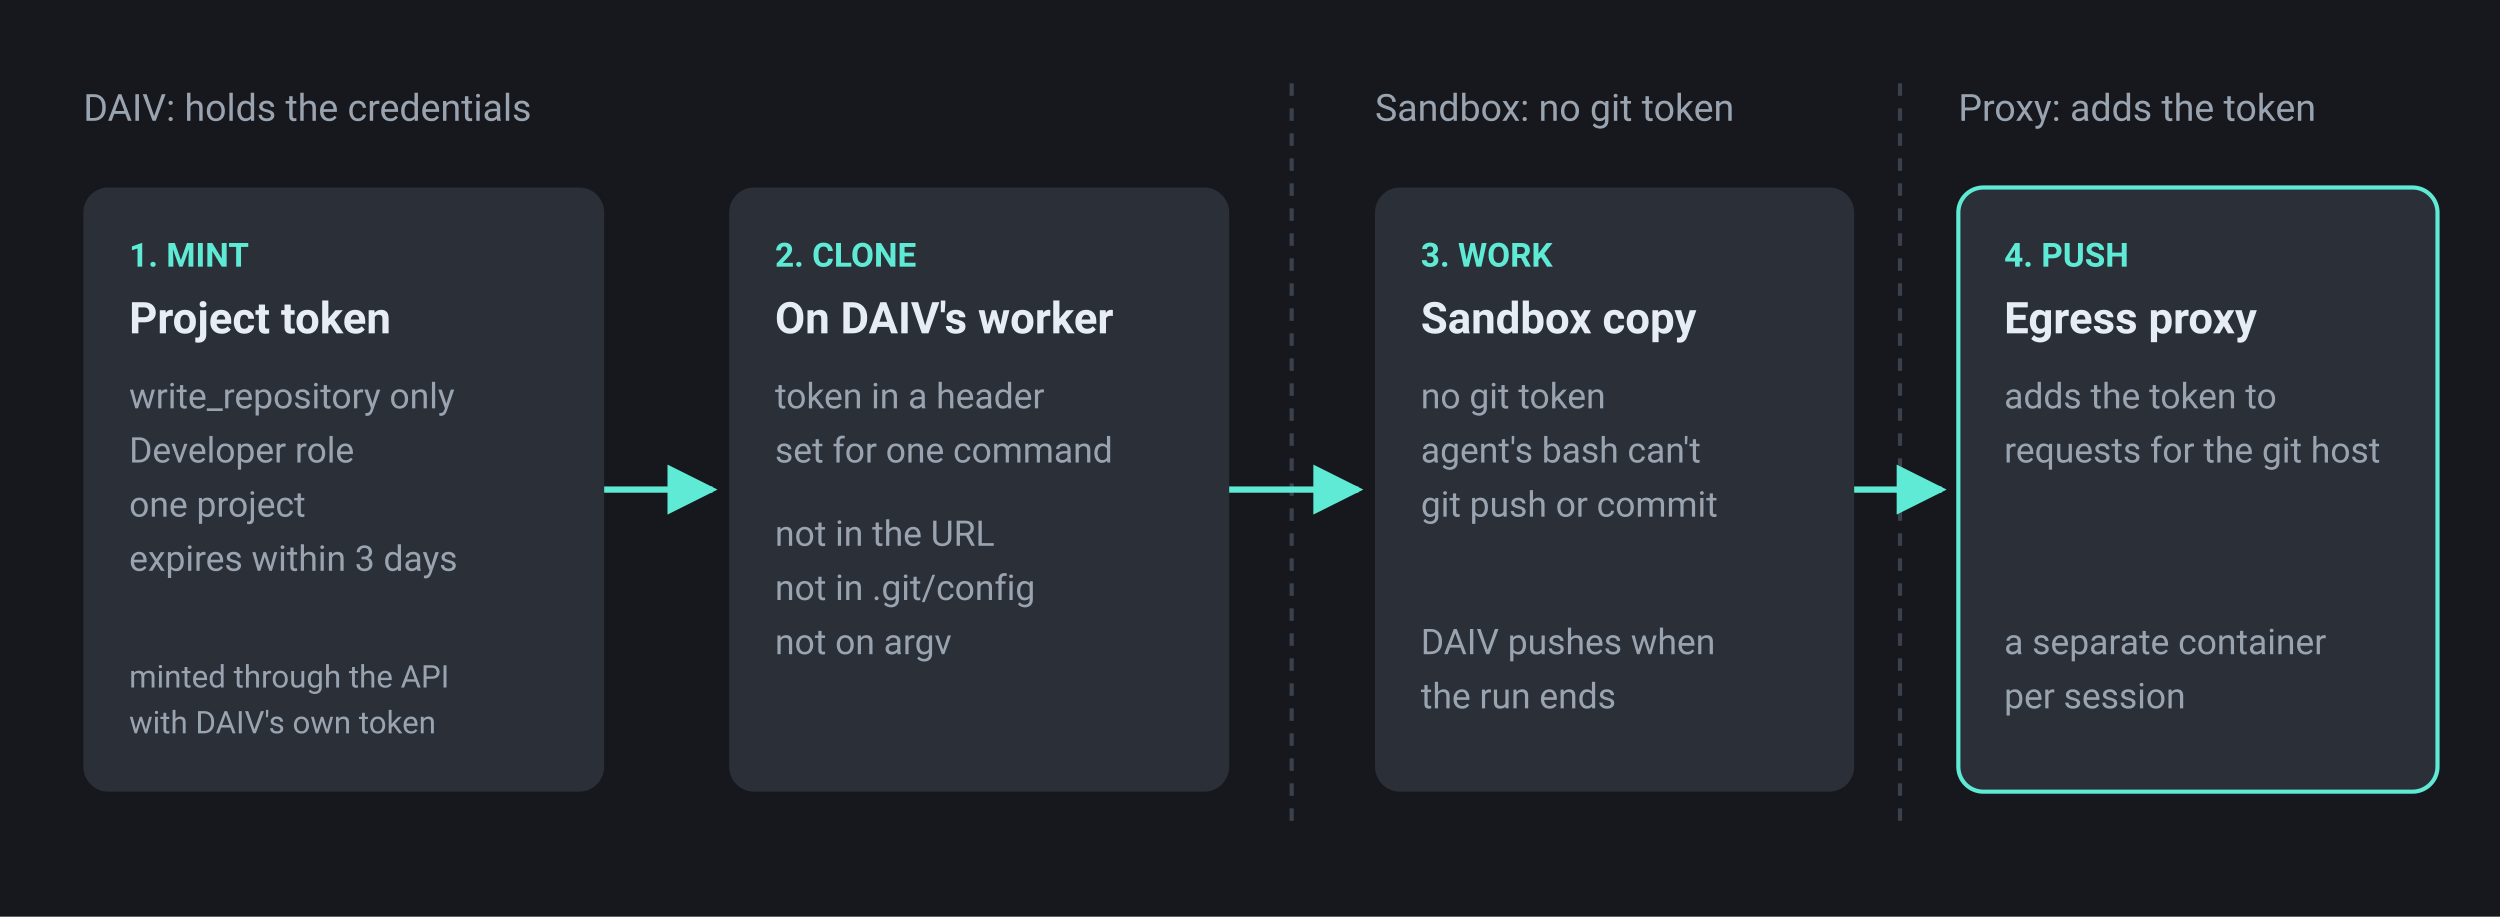
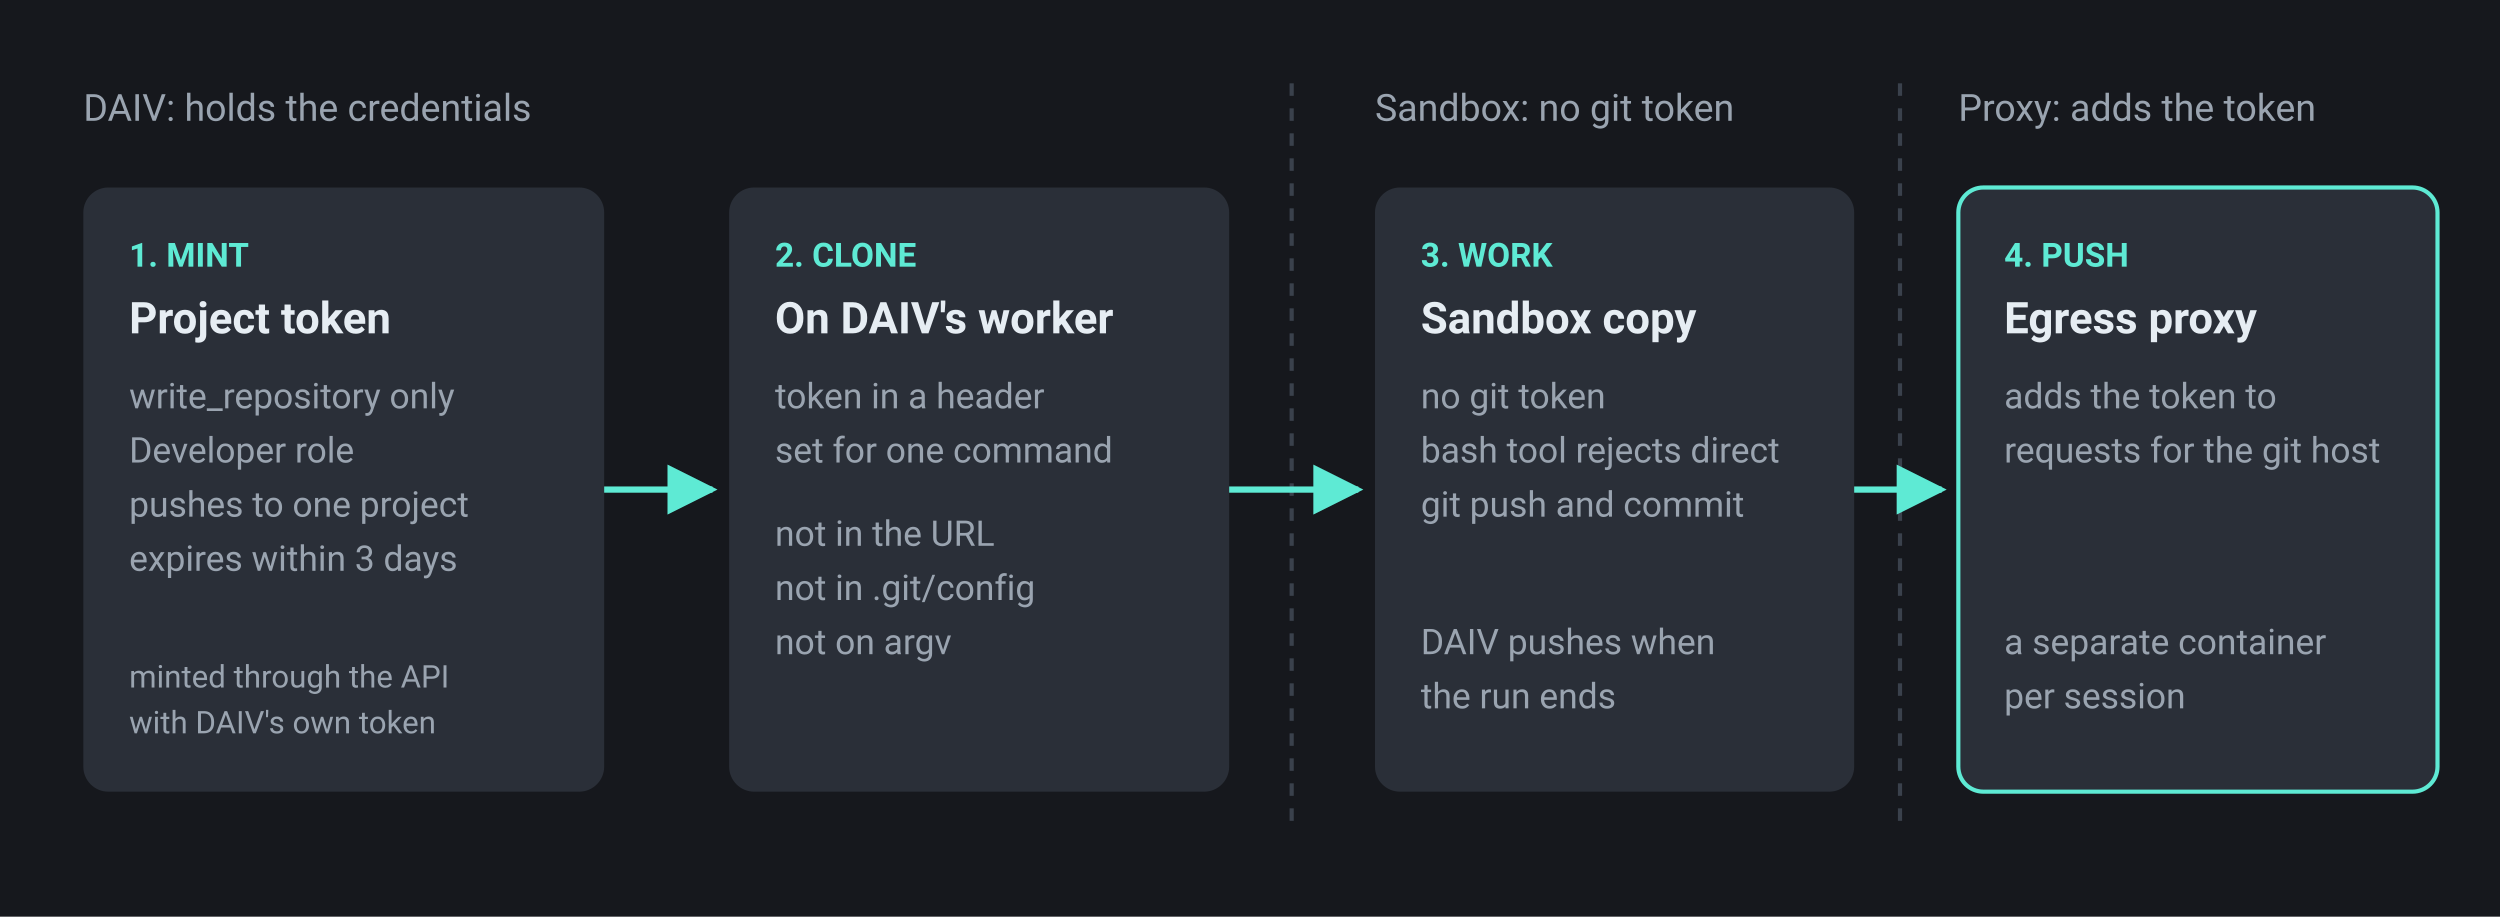
<svg xmlns="http://www.w3.org/2000/svg" width="1200" height="440" viewBox="0 0 1200 440" font-family="ui-sans-serif, system-ui, -apple-system, Segoe UI, Roboto, sans-serif">
  <defs>
    <marker id="ok" viewBox="0 0 10 10" refX="9" refY="5" markerWidth="8" markerHeight="8" orient="auto">
      <path d="M0 0L10 5L0 10z" fill="#5eead4" />
    </marker>
  </defs>
  <rect width="1200" height="440" fill="#16181d" />
  <text x="40" y="58" fill="#9aa4b0" font-size="18">DAIV: holds the credentials</text>
  <text x="660" y="58" fill="#9aa4b0" font-size="18">Sandbox: no git token</text>
  <text x="940" y="58" fill="#9aa4b0" font-size="18">Proxy: adds the token</text>
  <line x1="620" y1="40" x2="620" y2="400" stroke="#3a414c" stroke-width="2" stroke-dasharray="6 6" />
  <line x1="912" y1="40" x2="912" y2="400" stroke="#3a414c" stroke-width="2" stroke-dasharray="6 6" />
  <rect x="40" y="90" width="250" height="290" rx="12" fill="#2a2f38" />
  <text x="62" y="128" fill="#5eead4" font-size="16" font-weight="600">1. MINT</text>
  <text x="62" y="160" fill="#e6edf3" font-size="21" font-weight="600">Project token</text>
  <text x="62" y="196" fill="#9aa4b0" font-size="17">write_repository only</text>
  <text x="62" y="222" fill="#9aa4b0" font-size="17">Developer role</text>
-   <text x="62" y="248" fill="#9aa4b0" font-size="17">one project</text>
+   <text x="62" y="248" fill="#9aa4b0" font-size="17">pushes to one project</text>
  <text x="62" y="274" fill="#9aa4b0" font-size="17">expires within 3 days</text>
  <text x="62" y="330" fill="#9aa4b0" font-size="15">minted through the API</text>
  <text x="62" y="352" fill="#9aa4b0" font-size="15">with DAIV's own token</text>
  <line x1="290" y1="235" x2="342" y2="235" stroke="#5eead4" stroke-width="3" marker-end="url(#ok)" />
  <rect x="350" y="90" width="240" height="290" rx="12" fill="#2a2f38" />
  <text x="372" y="128" fill="#5eead4" font-size="16" font-weight="600">2. CLONE</text>
  <text x="372" y="160" fill="#e6edf3" font-size="21" font-weight="600">On DAIV's worker</text>
  <text x="372" y="196" fill="#9aa4b0" font-size="17">token in a header</text>
  <text x="372" y="222" fill="#9aa4b0" font-size="17">set for one command</text>
  <text x="372" y="262" fill="#9aa4b0" font-size="17">not in the URL</text>
  <text x="372" y="288" fill="#9aa4b0" font-size="17">not in .git/config</text>
  <text x="372" y="314" fill="#9aa4b0" font-size="17">not on argv</text>
  <line x1="590" y1="235" x2="652" y2="235" stroke="#5eead4" stroke-width="3" marker-end="url(#ok)" />
  <rect x="660" y="90" width="230" height="290" rx="12" fill="#2a2f38" />
  <text x="682" y="128" fill="#5eead4" font-size="16" font-weight="600">3. WORK</text>
  <text x="682" y="160" fill="#e6edf3" font-size="21" font-weight="600">Sandbox copy</text>
  <text x="682" y="196" fill="#9aa4b0" font-size="17">no git token</text>
-   <text x="682" y="222" fill="#9aa4b0" font-size="17">agent's bash can't</text>
-   <text x="682" y="248" fill="#9aa4b0" font-size="17">git push or commit</text>
+   <text x="682" y="222" fill="#9aa4b0" font-size="17">bash tool rejects direct</text>
+   <text x="682" y="248" fill="#9aa4b0" font-size="17">git push and commit</text>
  <text x="682" y="314" fill="#9aa4b0" font-size="17">DAIV pushes when</text>
  <text x="682" y="340" fill="#9aa4b0" font-size="17">the run ends</text>
  <line x1="890" y1="235" x2="932" y2="235" stroke="#5eead4" stroke-width="3" marker-end="url(#ok)" />
  <rect x="940" y="90" width="230" height="290" rx="12" fill="#2a2f38" stroke="#5eead4" stroke-width="2" />
  <text x="962" y="128" fill="#5eead4" font-size="16" font-weight="600">4. PUSH</text>
  <text x="962" y="160" fill="#e6edf3" font-size="21" font-weight="600">Egress proxy</text>
  <text x="962" y="196" fill="#9aa4b0" font-size="17">adds the token to</text>
  <text x="962" y="222" fill="#9aa4b0" font-size="17">requests for the git host</text>
  <text x="962" y="314" fill="#9aa4b0" font-size="17">a separate container</text>
  <text x="962" y="340" fill="#9aa4b0" font-size="17">per session</text>
</svg>
